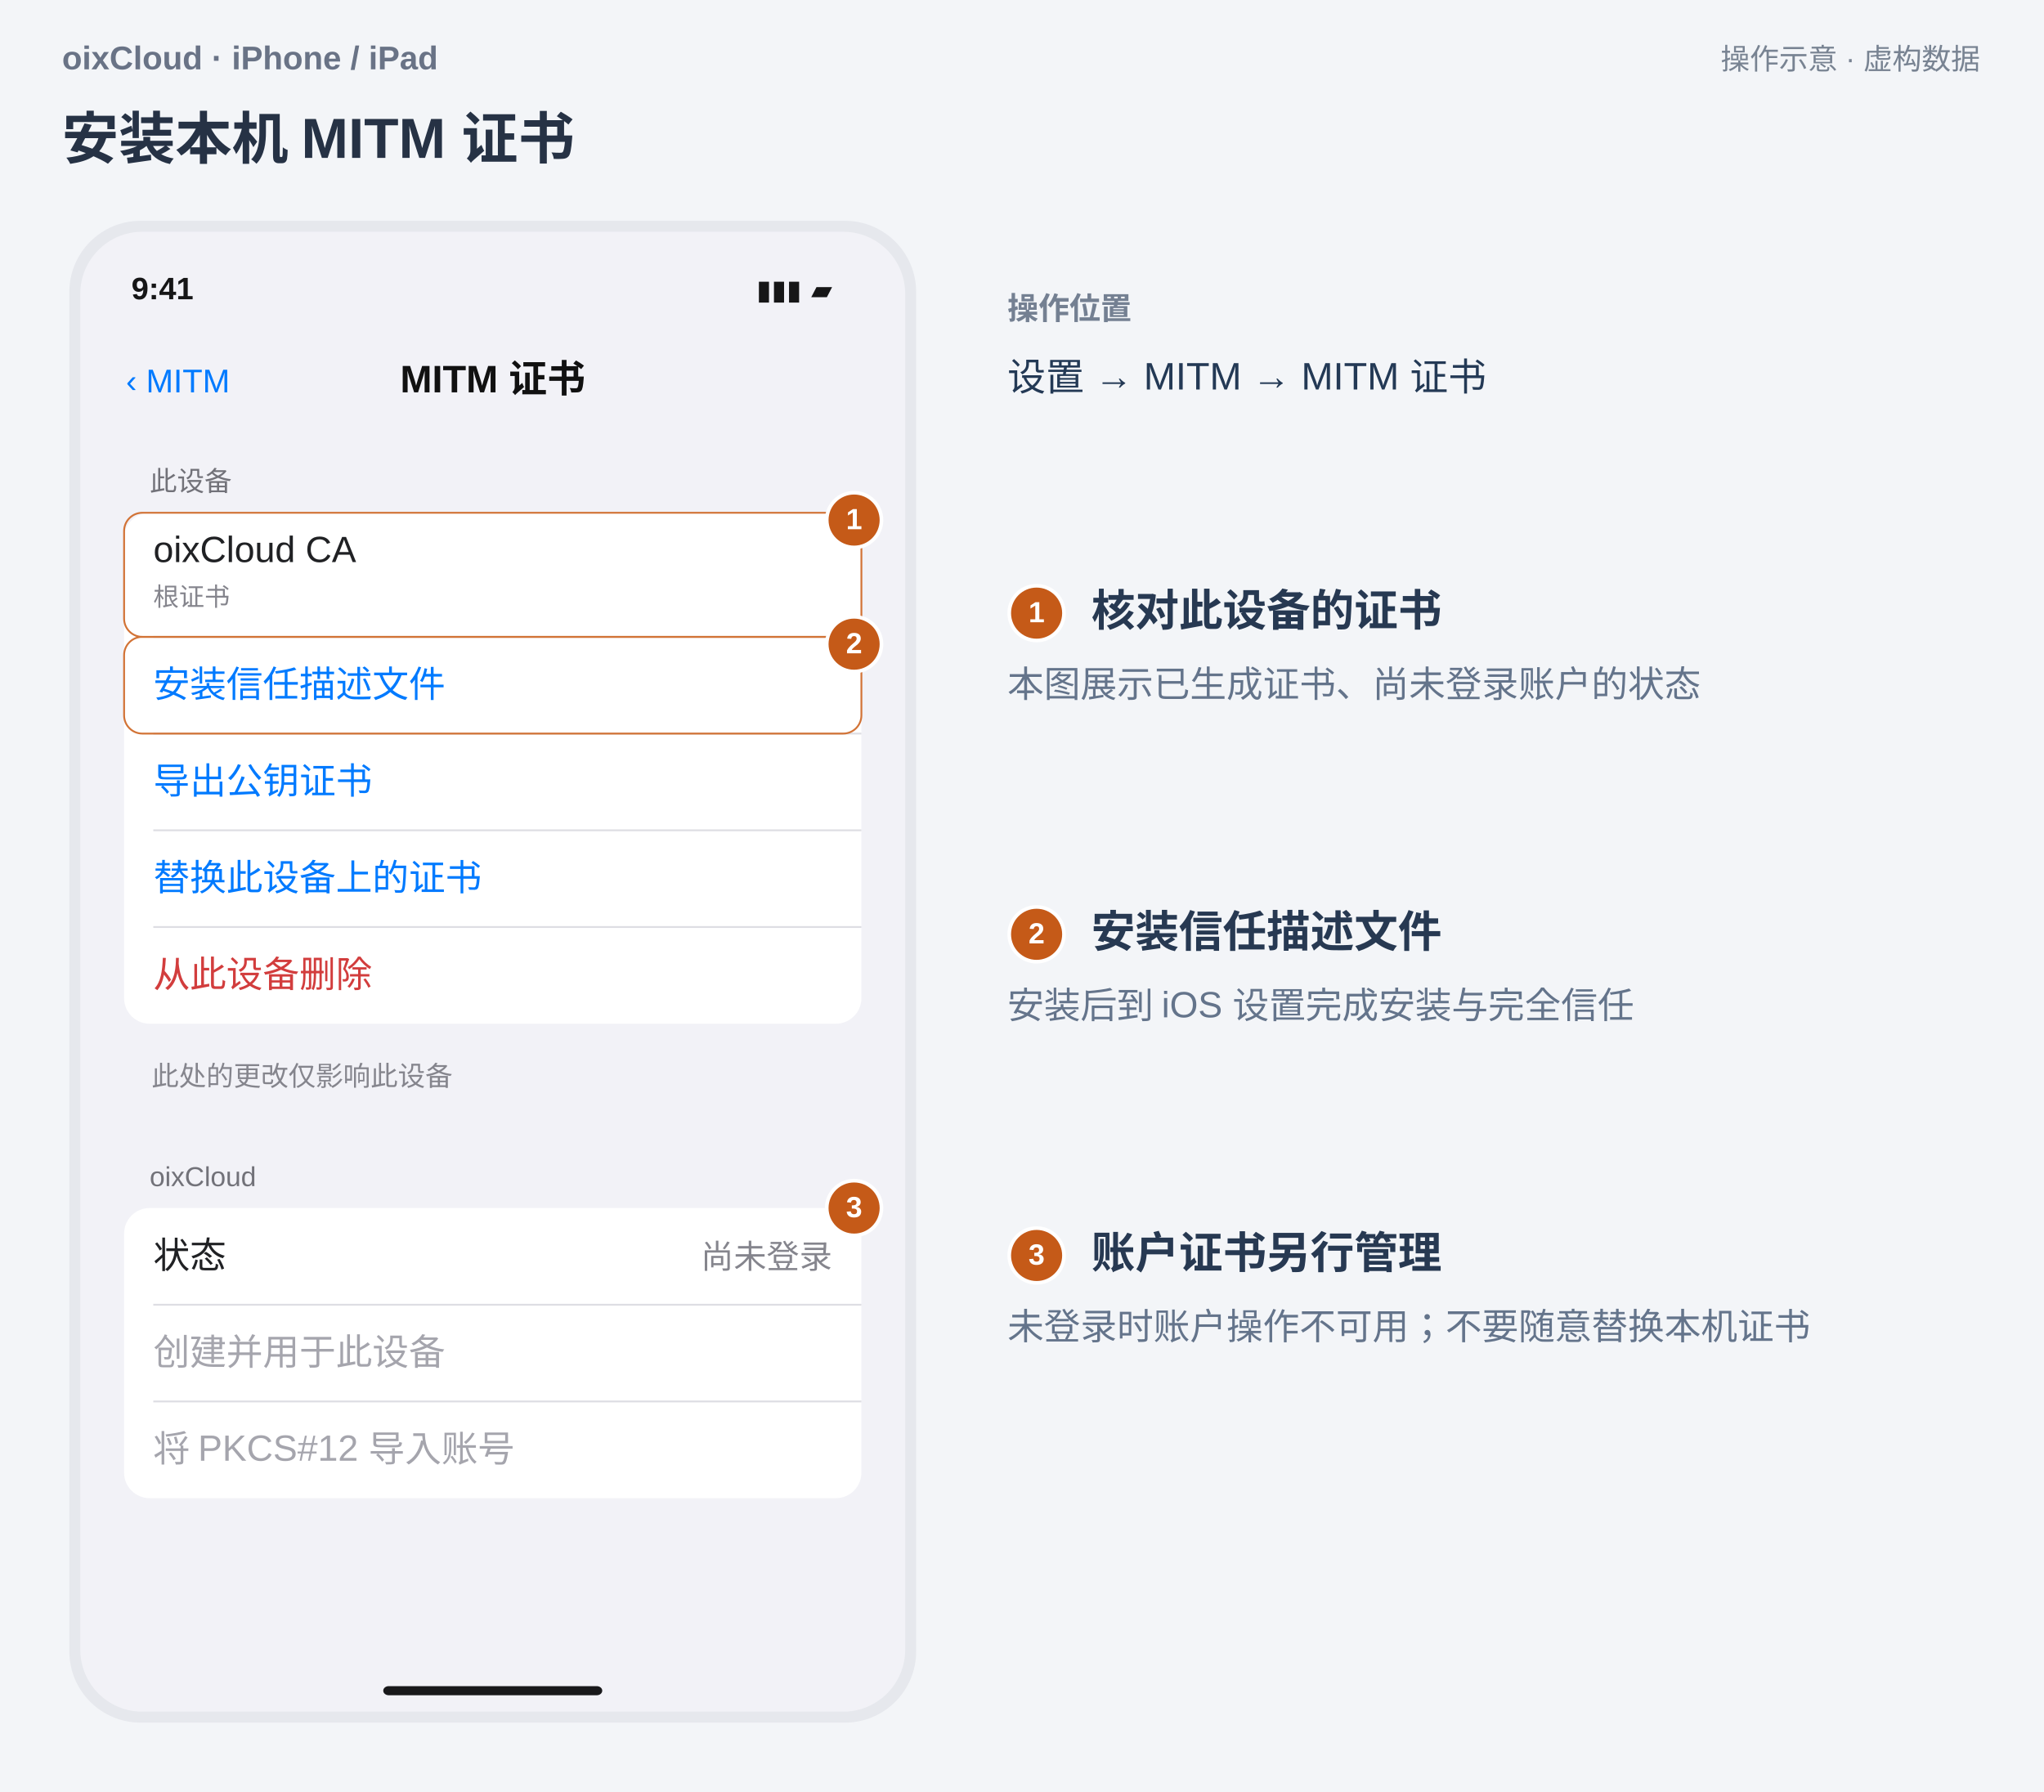
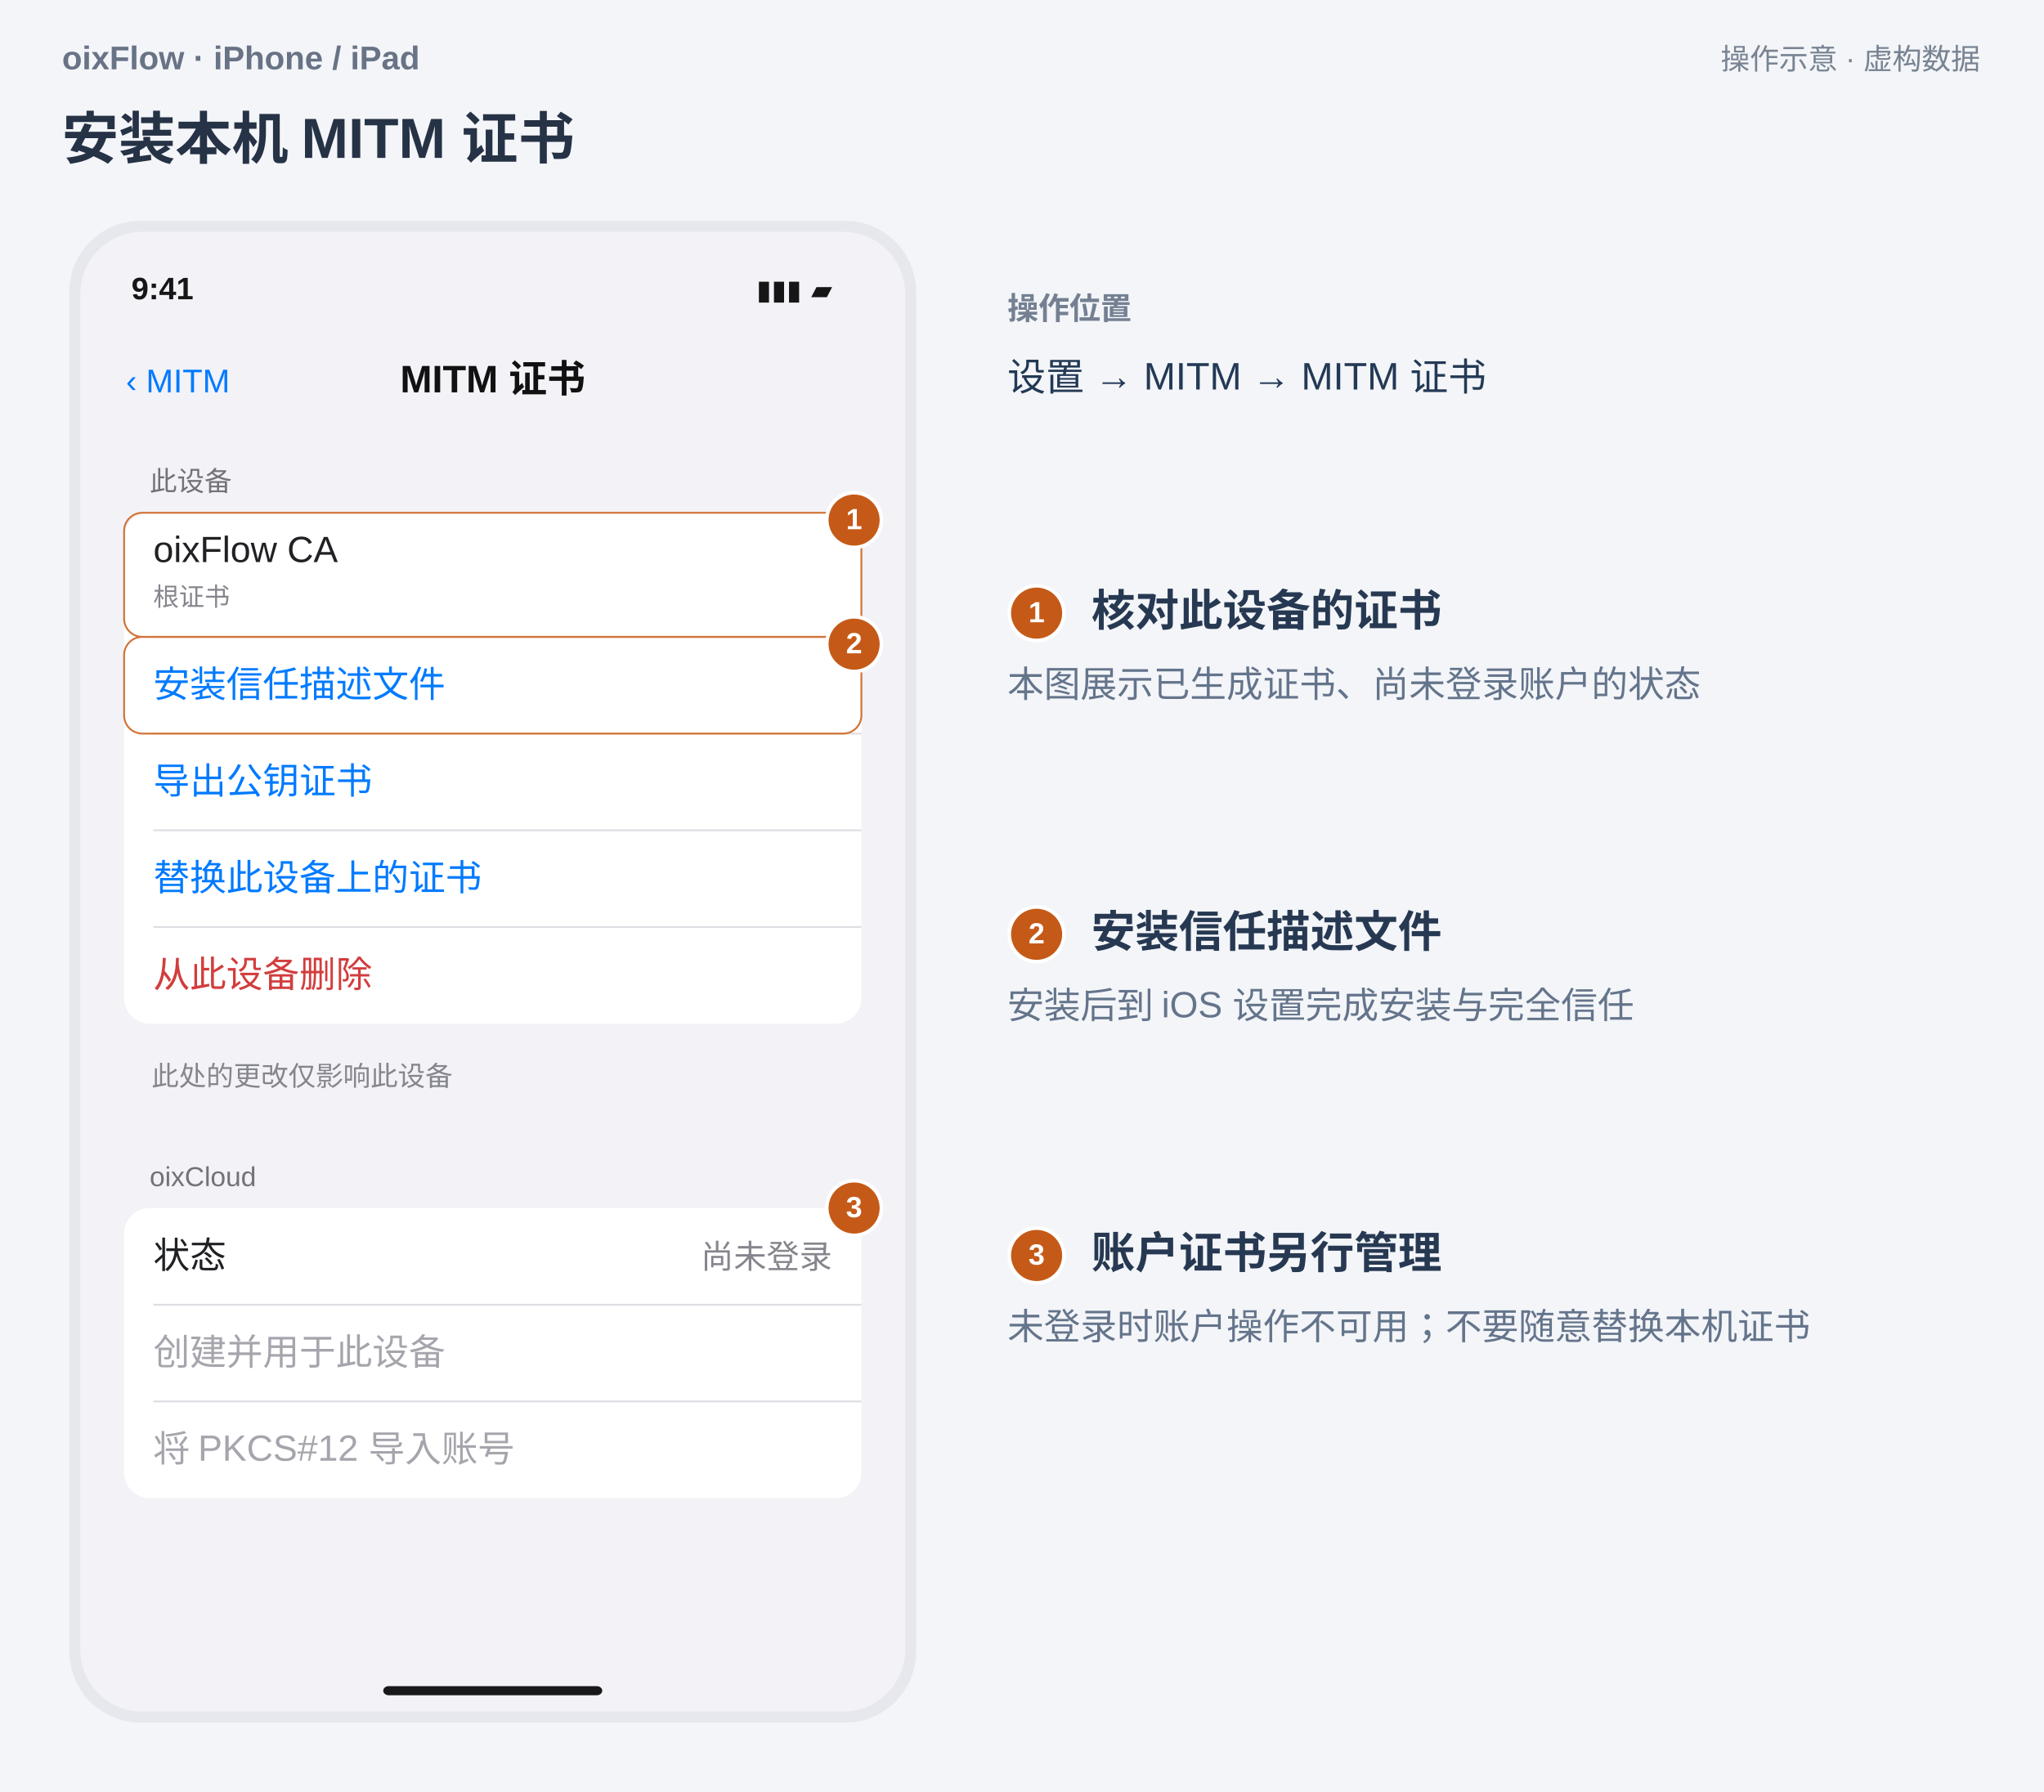
<svg xmlns="http://www.w3.org/2000/svg" width="1120" height="982" viewBox="0 0 1120 982" role="img" aria-labelledby="title desc">
  <g font-family="-apple-system,BlinkMacSystemFont,'PingFang SC','Segoe UI',Arial,sans-serif">
    <rect x="0" y="0" width="1120" height="982" rx="0" fill="#f3f5f8" stroke="none" />
-     <text x="34" y="38" font-size="18" fill="#697386" font-weight="600" text-anchor="start">oixCloud · iPhone / iPad</text>
+     <text x="34" y="38" font-size="18" fill="#697386" font-weight="600" text-anchor="start">oixFlow · iPhone / iPad</text>
    <text x="1085" y="38" font-size="16" fill="#788392" font-weight="500" text-anchor="end">操作示意 · 虚构数据</text>
    <text x="34" y="87" font-size="31" fill="#263245" font-weight="700" text-anchor="start">安装本机 MITM 证书</text>
    <rect x="38" y="121" width="464" height="823" rx="39" fill="#e6e8ed" stroke="none" />
    <rect x="44" y="127" width="452" height="811" rx="34" fill="#f2f2f7" stroke="none" />
    <text x="72" y="164" font-size="17" fill="#161617" font-weight="650" text-anchor="start">9:41</text>
    <text x="456" y="164" font-size="15" fill="#161617" font-weight="600" text-anchor="end">▮▮▮  ▰</text>
    <text x="69" y="215" font-size="18" fill="#007aff" font-weight="400" text-anchor="start">‹ MITM</text>
    <text x="270" y="215" font-size="21" fill="#111" font-weight="600" text-anchor="middle">MITM 证书</text>
    <rect x="210" y="924" width="120" height="5" rx="3" fill="#19191b" stroke="none" />
    <text x="82" y="269" font-size="15" fill="#727279" font-weight="400" text-anchor="start">此设备</text>
    <rect x="68" y="281" width="404" height="280" rx="14" fill="#fff" stroke="none" />
-     <text x="84" y="308" font-size="20" fill="#202124" font-weight="400" text-anchor="start">oixCloud CA</text>
+     <text x="84" y="308" font-size="20" fill="#202124" font-weight="400" text-anchor="start">oixFlow CA</text>
    <text x="84" y="332" font-size="14" fill="#85858d" font-weight="400" text-anchor="start">根证书</text>
    <path d="M84 349H472" stroke="#dedee3" stroke-width="1" />
    <rect x="68" y="281" width="404" height="68" rx="10" fill="none" stroke="#d27336" />
    <circle cx="468" cy="285" r="15" fill="#c55a18" stroke="#fff" stroke-width="2" />
    <text x="468" y="290" font-size="16" fill="#fff" font-weight="700" text-anchor="middle">1</text>
    <text x="84" y="382" font-size="20" fill="#007aff" font-weight="400" text-anchor="start">安装信任描述文件</text>
    <path d="M84 402H472" stroke="#dedee3" stroke-width="1" />
    <rect x="68" y="349" width="404" height="53" rx="10" fill="none" stroke="#d27336" />
    <circle cx="468" cy="353" r="15" fill="#c55a18" stroke="#fff" stroke-width="2" />
    <text x="468" y="358" font-size="16" fill="#fff" font-weight="700" text-anchor="middle">2</text>
    <text x="84" y="435" font-size="20" fill="#007aff" font-weight="400" text-anchor="start">导出公钥证书</text>
    <path d="M84 455H472" stroke="#dedee3" stroke-width="1" />
    <text x="84" y="488" font-size="20" fill="#007aff" font-weight="400" text-anchor="start">替换此设备上的证书</text>
    <path d="M84 508H472" stroke="#dedee3" stroke-width="1" />
    <text x="84" y="541" font-size="20" fill="#d23d3d" font-weight="400" text-anchor="start">从此设备删除</text>
    <text x="83" y="595" font-size="15" fill="#85858d" font-weight="400" text-anchor="start">此处的更改仅影响此设备</text>
    <text x="82" y="650" font-size="15" fill="#727279" font-weight="400" text-anchor="start">oixCloud</text>
    <rect x="68" y="662" width="404" height="159" rx="14" fill="#fff" stroke="none" />
    <text x="84" y="695" font-size="20" fill="#202124" font-weight="400" text-anchor="start">状态</text>
    <text x="456" y="695" font-size="18" fill="#85858d" font-weight="400" text-anchor="end">尚未登录</text>
    <path d="M84 715H472" stroke="#dedee3" stroke-width="1" />
    <text x="84" y="748" font-size="20" fill="#a5a5ad" font-weight="400" text-anchor="start">创建并用于此设备</text>
    <path d="M84 768H472" stroke="#dedee3" stroke-width="1" />
    <text x="84" y="801" font-size="20" fill="#a5a5ad" font-weight="400" text-anchor="start">将 PKCS#12 导入账号</text>
    <circle cx="468" cy="662" r="15" fill="#c55a18" stroke="#fff" stroke-width="2" />
    <text x="468" y="667" font-size="16" fill="#fff" font-weight="700" text-anchor="middle">3</text>
    <text x="552" y="175" font-size="17" fill="#748092" font-weight="600" text-anchor="start">操作位置</text>
    <text x="552" y="214" font-size="21" fill="#233955" font-weight="400" text-anchor="start">设置 → MITM → MITM 证书</text>
    <circle cx="568" cy="336" r="15" fill="#c55a18" stroke="#fff" stroke-width="2" />
    <text x="568" y="341" font-size="16" fill="#fff" font-weight="700" text-anchor="middle">1</text>
    <text x="598" y="343" font-size="24" fill="#273952" font-weight="600" text-anchor="start">核对此设备的证书</text>
    <text x="552" y="382" font-size="20" fill="#64748b" font-weight="400" text-anchor="start">本图展示已生成证书、尚未登录账户的状态</text>
    <circle cx="568" cy="512" r="15" fill="#c55a18" stroke="#fff" stroke-width="2" />
    <text x="568" y="517" font-size="16" fill="#fff" font-weight="700" text-anchor="middle">2</text>
    <text x="598" y="519" font-size="24" fill="#273952" font-weight="600" text-anchor="start">安装信任描述文件</text>
    <text x="552" y="558" font-size="20" fill="#64748b" font-weight="400" text-anchor="start">安装后到 iOS 设置完成安装与完全信任</text>
    <circle cx="568" cy="688" r="15" fill="#c55a18" stroke="#fff" stroke-width="2" />
    <text x="568" y="693" font-size="16" fill="#fff" font-weight="700" text-anchor="middle">3</text>
    <text x="598" y="695" font-size="24" fill="#273952" font-weight="600" text-anchor="start">账户证书另行管理</text>
    <text x="552" y="734" font-size="20" fill="#64748b" font-weight="400" text-anchor="start">未登录时账户操作不可用；不要随意替换本机证书</text>
  </g>
</svg>
